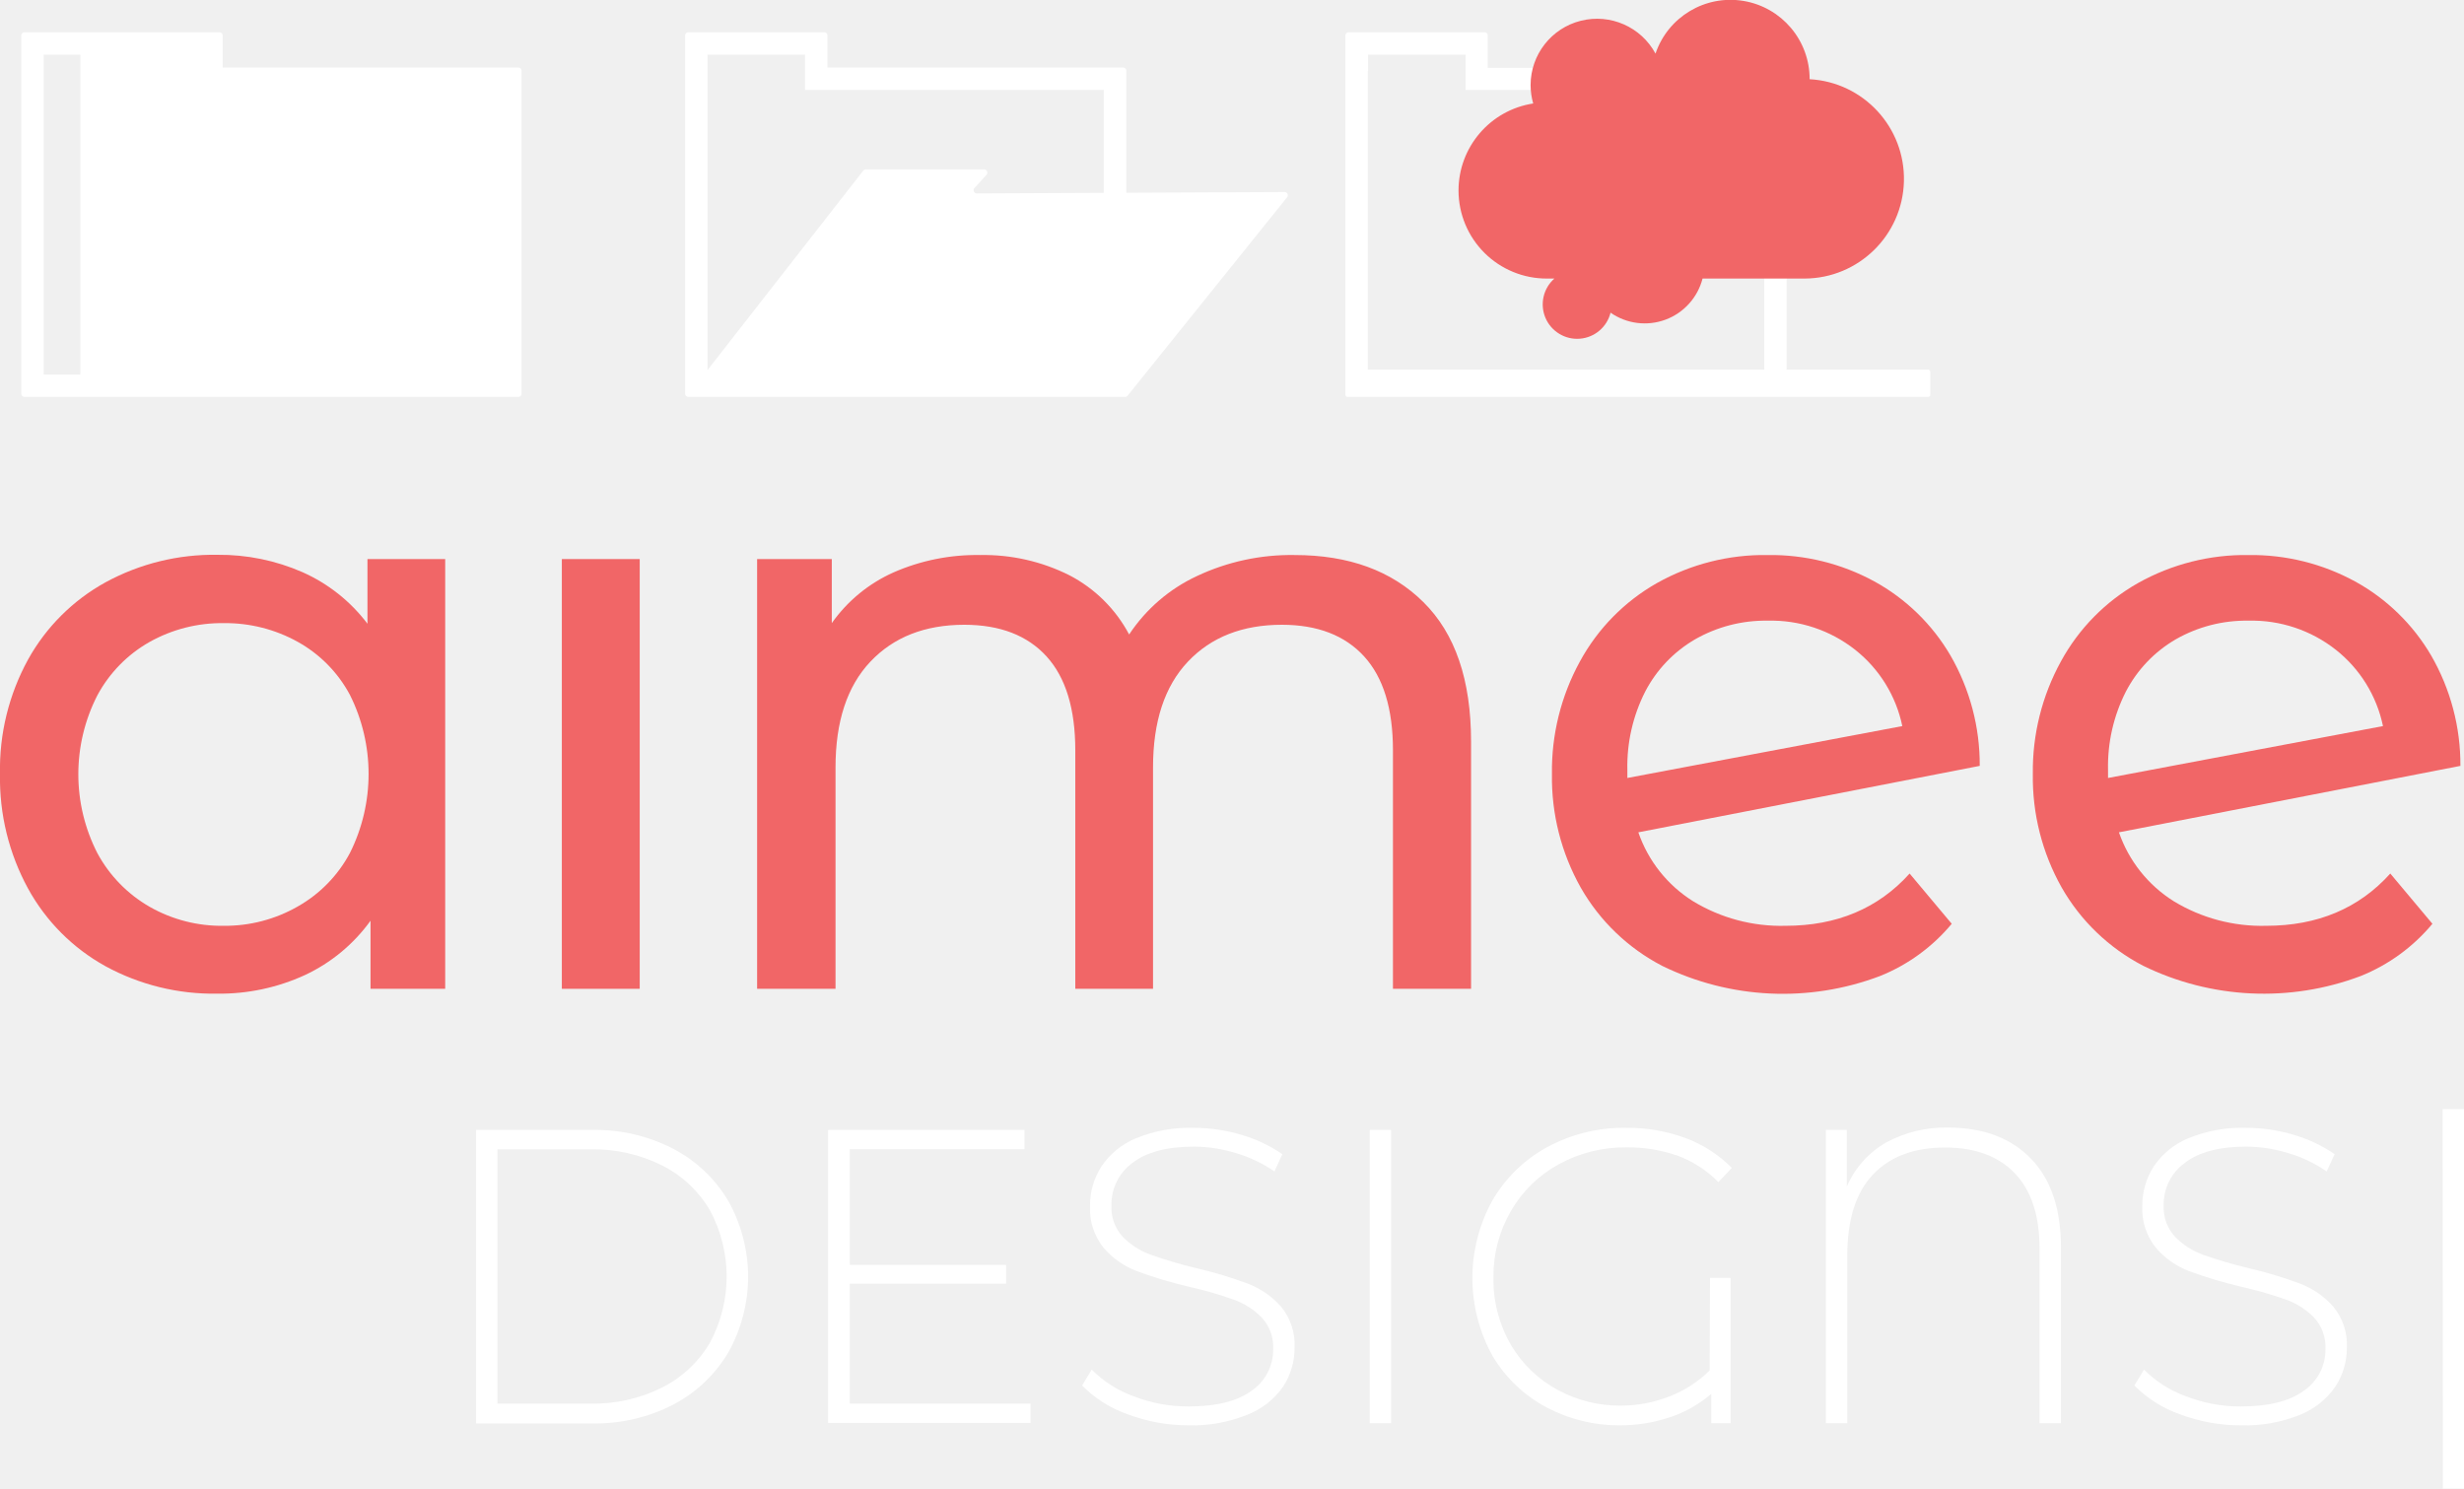
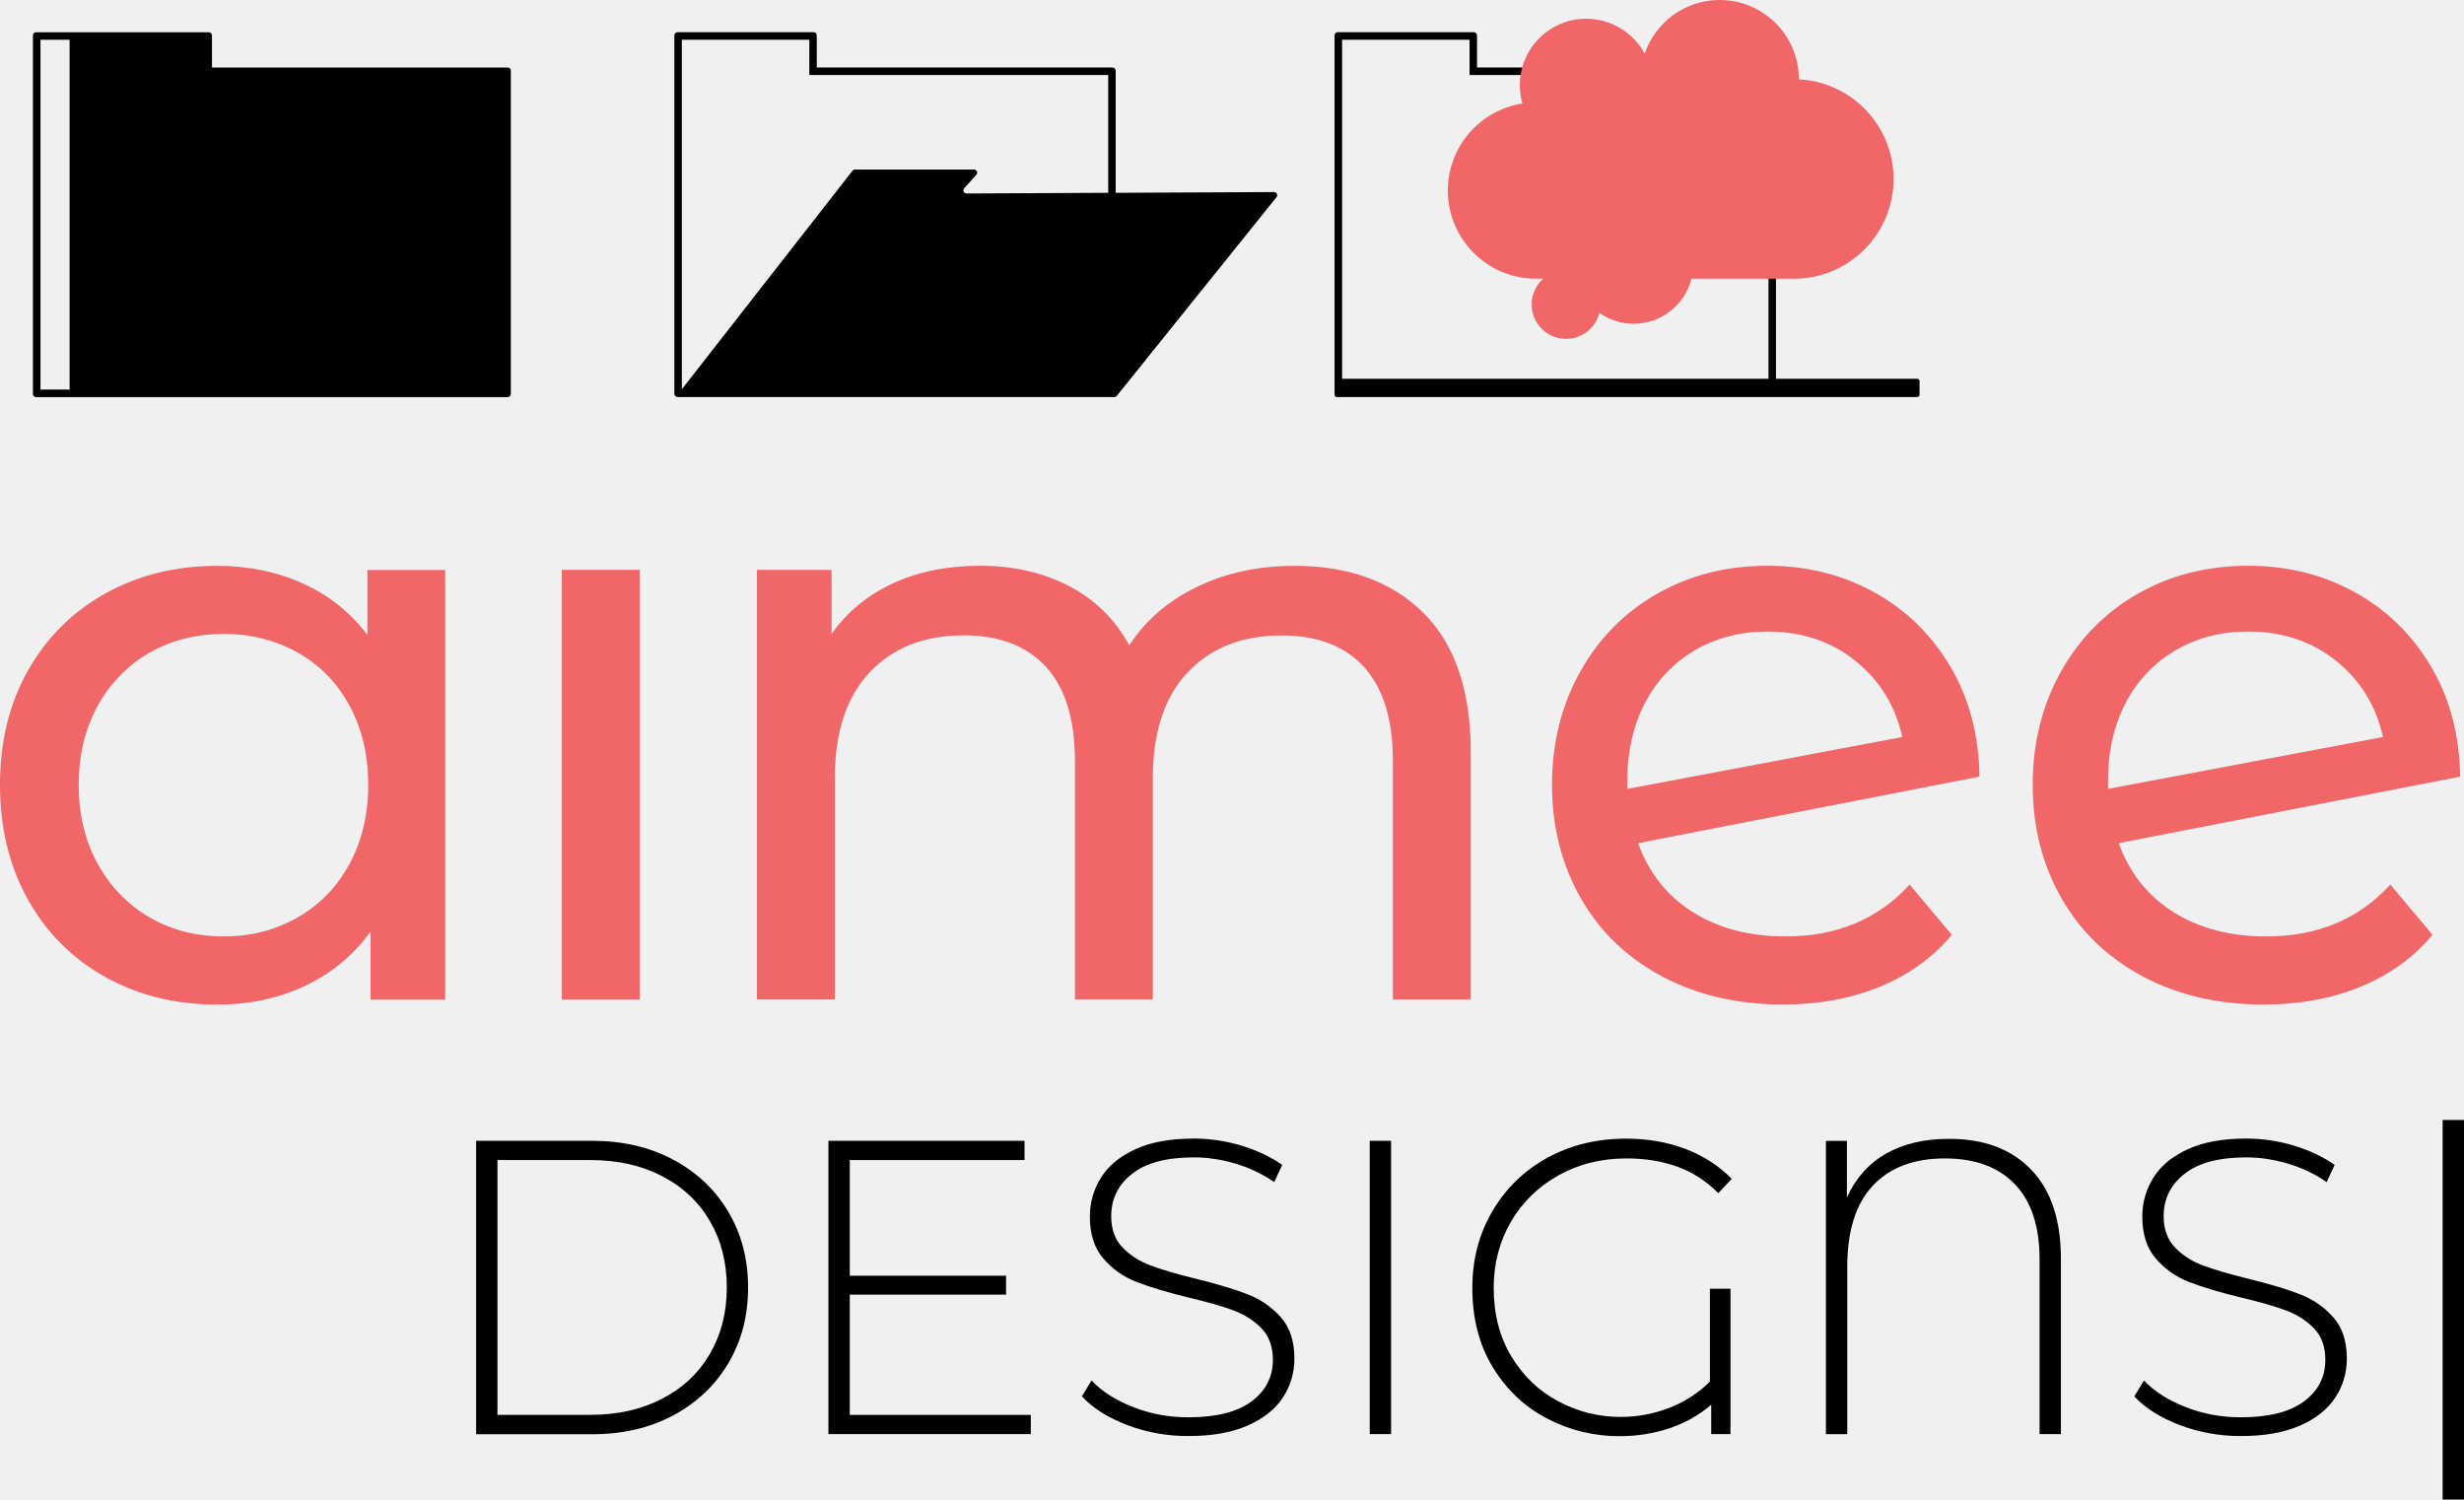
- <svg xmlns="http://www.w3.org/2000/svg" id="Layer_1" data-name="Layer 1" viewBox="0 0 329.97 199.38">
-   <defs>
-     <style>.cls-1{fill:#fff;}.cls-2{fill:#f16667;}</style>
-   </defs>
-   <path class="cls-1" d="M69.43,9.05H29.82V4.74a.42.42,0,0,0-.42-.42H3.28a.42.42,0,0,0-.43.42v48a.42.42,0,0,0,.43.42H69.43a.42.42,0,0,0,.42-.42V9.47A.42.42,0,0,0,69.43,9.05ZM5.85,14.92V7.32h4.91V50.17H5.85Z" />
-   <path class="cls-1" d="M172.05,25.72l-21.21.1V9.47a.42.42,0,0,0-.42-.42H110.81V4.74a.42.42,0,0,0-.42-.42H92.17a.42.42,0,0,0-.42.42v48a.42.42,0,0,0,.42.42h58.5a.42.42,0,0,0,.3-.12l21.38-26.6A.43.43,0,0,0,172.05,25.72ZM94.75,9.47V7.32h13.06v4.73h40V25.83l-17,.08a.43.43,0,0,1-.32-.72l1.63-1.79a.43.43,0,0,0-.32-.71H115.94a.42.42,0,0,0-.3.12L94.75,49.56V9.47Z" />
-   <path class="cls-1" d="M258.21,49.51H239.26v-40a.42.42,0,0,0-.42-.42H199.23V4.74a.42.42,0,0,0-.42-.42H180.59a.42.42,0,0,0-.42.42v48h0v.13a.29.29,0,0,0,.29.29h77.75a.29.29,0,0,0,.29-.29V49.81A.29.29,0,0,0,258.21,49.51Zm-75-40V7.32h13.06v4.73h40V49.51H183.17v-40Z" />
-   <path class="cls-2" d="M195.32,25.52a11.8,11.8,0,0,1,10-11.66,9.15,9.15,0,0,1-.35-2.47,8.9,8.9,0,0,1,16.73-4.21,10.6,10.6,0,0,1,20.64,3.43h0a13.36,13.36,0,0,1-.68,26.7H228a8,8,0,0,1-12.32,4.57,4.61,4.61,0,1,1-7.52-4.57h-1A11.8,11.8,0,0,1,195.32,25.52Z" />
-   <path class="cls-2" d="M59.62,74.88v57.56h-10v-9.12a22.65,22.65,0,0,1-8.79,7.28,27.35,27.35,0,0,1-11.73,2.49,30.25,30.25,0,0,1-15-3.69A26.38,26.38,0,0,1,3.75,119,30.83,30.83,0,0,1,0,103.66,30.55,30.55,0,0,1,3.75,88.35,26.45,26.45,0,0,1,14.12,78a30.25,30.25,0,0,1,15-3.69,27.7,27.7,0,0,1,11.4,2.33,22.25,22.25,0,0,1,8.69,6.9V74.88ZM39.86,121.42a17.9,17.9,0,0,0,7-7.17,23.68,23.68,0,0,0,0-21.18,17.62,17.62,0,0,0-7-7.11A19.94,19.94,0,0,0,30,83.46,19.79,19.79,0,0,0,20,86a18,18,0,0,0-6.95,7.11,23.18,23.18,0,0,0,0,21.18,18.3,18.3,0,0,0,7,7.17A19.42,19.42,0,0,0,30,124,19.56,19.56,0,0,0,39.86,121.42Z" />
-   <path class="cls-2" d="M75.24,74.88H85.67v57.56H75.24Z" />
-   <path class="cls-2" d="M190.61,80.64Q197,86.94,197,99.32v33.12H186.54V100.51q0-8.36-3.86-12.59t-11-4.24q-7.93,0-12.6,4.94t-4.67,14.17v29.65H144V100.51q0-8.36-3.85-12.59t-11-4.24q-7.92,0-12.59,4.94t-4.67,14.17v29.65H101.39V74.88h10v8.58a20.2,20.2,0,0,1,8.26-6.79,27.71,27.71,0,0,1,11.62-2.33,25.56,25.56,0,0,1,11.94,2.71,18.93,18.93,0,0,1,8,7.93,22.06,22.06,0,0,1,9.07-7.82,29.56,29.56,0,0,1,13.09-2.82Q184.25,74.34,190.61,80.64Z" />
-   <path class="cls-2" d="M255.73,117l5.64,6.73a24.23,24.23,0,0,1-9.61,7,36.74,36.74,0,0,1-29.16-1.36,26.75,26.75,0,0,1-10.91-10.48,30.07,30.07,0,0,1-3.86-15.21,30.49,30.49,0,0,1,3.75-15.09A26.8,26.8,0,0,1,221.9,78.09a29.36,29.36,0,0,1,14.82-3.75A29,29,0,0,1,251,77.87a26.69,26.69,0,0,1,10.21,9.94,29.26,29.26,0,0,1,3.91,14.77l-45.72,8.9a17.67,17.67,0,0,0,7.33,9.23A22.71,22.71,0,0,0,239.11,124Q249.43,124,255.73,117ZM227,85.63a17.36,17.36,0,0,0-6.68,7,22.08,22.08,0,0,0-2.39,10.48v1.09l36.82-6.95a17.57,17.57,0,0,0-6.3-10.21,18.18,18.18,0,0,0-11.73-3.91A19,19,0,0,0,227,85.63Z" />
-   <path class="cls-2" d="M320.1,117l5.64,6.73a24.23,24.23,0,0,1-9.61,7A36.74,36.74,0,0,1,287,129.35a26.75,26.75,0,0,1-10.91-10.48,30.07,30.07,0,0,1-3.86-15.21A30.49,30.49,0,0,1,276,88.57a26.8,26.8,0,0,1,10.32-10.48,29.36,29.36,0,0,1,14.82-3.75,29,29,0,0,1,14.23,3.53,26.69,26.69,0,0,1,10.21,9.94,29.26,29.26,0,0,1,3.91,14.77l-45.73,8.9a17.73,17.73,0,0,0,7.34,9.23A22.71,22.71,0,0,0,303.48,124Q313.8,124,320.1,117ZM291.37,85.63a17.36,17.36,0,0,0-6.68,7,22.08,22.08,0,0,0-2.39,10.48v1.09l36.82-6.95a17.57,17.57,0,0,0-6.3-10.21,18.18,18.18,0,0,0-11.73-3.91A19,19,0,0,0,291.37,85.63Z" />
-   <path class="cls-1" d="M63.76,151.34H79.3a22.67,22.67,0,0,1,10.86,2.53,18.46,18.46,0,0,1,7.38,7,20.76,20.76,0,0,1,0,20.26,18.56,18.56,0,0,1-7.38,7,22.78,22.78,0,0,1-10.86,2.52H63.76ZM79.08,188a20.48,20.48,0,0,0,9.59-2.16,15.47,15.47,0,0,0,6.4-6,18.68,18.68,0,0,0,0-17.74,15.47,15.47,0,0,0-6.4-6,20.48,20.48,0,0,0-9.59-2.16H66.62V188Z" />
-   <path class="cls-1" d="M138,188v2.58h-27.1V151.34H137.2v2.58H113.8v15.49h20.93v2.53H113.8V188Z" />
-   <path class="cls-1" d="M151,189.42a16,16,0,0,1-6.09-3.85l1.29-2.13a15,15,0,0,0,5.58,3.56,20,20,0,0,0,7.38,1.38q5.61,0,8.48-2.13a6.66,6.66,0,0,0,2.86-5.56,5.81,5.81,0,0,0-1.52-4.21,9.94,9.94,0,0,0-3.76-2.41,51.41,51.41,0,0,0-6.06-1.74,59.56,59.56,0,0,1-6.93-2.08,11,11,0,0,1-4.43-3.11,8.32,8.32,0,0,1-1.83-5.64,9.6,9.6,0,0,1,1.52-5.25,10.3,10.3,0,0,1,4.63-3.79,19,19,0,0,1,7.77-1.4,22.15,22.15,0,0,1,6.4.95,19,19,0,0,1,5.44,2.58l-1.06,2.31a18.17,18.17,0,0,0-5.2-2.47,19.54,19.54,0,0,0-5.58-.85q-5.45,0-8.25,2.19a6.86,6.86,0,0,0-2.8,5.67,5.81,5.81,0,0,0,1.51,4.21,9.94,9.94,0,0,0,3.76,2.41,58.62,58.62,0,0,0,6.12,1.8,55.85,55.85,0,0,1,6.9,2.08,11.41,11.41,0,0,1,4.41,3.05,8,8,0,0,1,1.82,5.53,9.39,9.39,0,0,1-1.54,5.22A10.46,10.46,0,0,1,167,189.5a19.44,19.44,0,0,1-7.85,1.4A22.9,22.9,0,0,1,151,189.42Z" />
-   <path class="cls-1" d="M183.43,151.34h2.86v39.28h-2.86Z" />
-   <path class="cls-1" d="M327.11,148.55H330v50.83h-2.86Z" />
-   <path class="cls-1" d="M229,171.15h2.75v19.47h-2.58v-3.93a16.49,16.49,0,0,1-5.58,3.15,21,21,0,0,1-6.71,1.06,20.63,20.63,0,0,1-9.68-2.35,18.53,18.53,0,0,1-7.27-6.85,21.5,21.5,0,0,1-.08-20.9,19,19,0,0,1,7.35-7.16,21.56,21.56,0,0,1,10.58-2.58,22.32,22.32,0,0,1,7.94,1.37,17,17,0,0,1,6.2,4l-1.8,1.9a14.83,14.83,0,0,0-5.52-3.56,20,20,0,0,0-6.77-1.09,18.41,18.41,0,0,0-9.11,2.27,16.51,16.51,0,0,0-6.37,6.23A17.2,17.2,0,0,0,200,171a17.39,17.39,0,0,0,2.38,9.2,16.12,16.12,0,0,0,6.29,6,17.49,17.49,0,0,0,8.33,2.07,17.85,17.85,0,0,0,6.42-1.18,15.79,15.79,0,0,0,5.53-3.53Z" />
-   <path class="cls-1" d="M272,155.21q4,4.15,4,11.9v23.51h-2.87v-23.4q0-6.61-3.31-10.07t-9.37-3.45q-6.22,0-9.65,3.64t-3.42,10.89v22.39h-2.87V151.34h2.81v7.58a12.53,12.53,0,0,1,5.27-5.9,16.77,16.77,0,0,1,8.37-2Q268,151.06,272,155.21Z" />
-   <path class="cls-1" d="M291.91,189.42a16,16,0,0,1-6.08-3.85l1.29-2.13A15,15,0,0,0,292.7,187a20,20,0,0,0,7.38,1.38c3.74,0,6.57-.71,8.47-2.13a6.64,6.64,0,0,0,2.87-5.56,5.81,5.81,0,0,0-1.52-4.21,9.94,9.94,0,0,0-3.76-2.41,52.58,52.58,0,0,0-6.06-1.74,59.56,59.56,0,0,1-6.93-2.08,11,11,0,0,1-4.43-3.11,8.32,8.32,0,0,1-1.83-5.64,9.6,9.6,0,0,1,1.52-5.25,10.3,10.3,0,0,1,4.63-3.79,19,19,0,0,1,7.77-1.4,22.15,22.15,0,0,1,6.4.95,19,19,0,0,1,5.44,2.58l-1.07,2.31a18,18,0,0,0-5.19-2.47,19.6,19.6,0,0,0-5.58-.85q-5.44,0-8.25,2.19a6.87,6.87,0,0,0-2.81,5.67,5.81,5.81,0,0,0,1.52,4.21,9.94,9.94,0,0,0,3.76,2.41,57.17,57.17,0,0,0,6.12,1.8,55.85,55.85,0,0,1,6.9,2.08,11.3,11.3,0,0,1,4.4,3.05,8,8,0,0,1,1.83,5.53,9.32,9.32,0,0,1-1.55,5.22A10.49,10.49,0,0,1,308,189.5a19.44,19.44,0,0,1-7.85,1.4A23,23,0,0,1,291.91,189.42Z" />
+ <svg xmlns="http://www.w3.org/2000/svg" version="1.1" id="Layer_1" x="0px" y="0px" viewBox="0 0 329.97 200.82" style="enable-background:new 0 0 329.97 200.82;" xml:space="preserve">
+   <style type="text/css">
+ 	.st0{fill:#F16667;}
+ 	.st1{fill:#664544;}
+ 	.st2{fill:#FFFFFF;}
+ </style>
+   <g>
+     <path class="st0" d="M59.62,76.32v57.56h-9.99v-9.12c-2.32,3.19-5.25,5.61-8.8,7.28c-3.55,1.67-7.46,2.5-11.73,2.5   c-5.58,0-10.57-1.23-14.99-3.69c-4.42-2.46-7.87-5.92-10.37-10.37C1.25,116.01,0,110.89,0,105.1c0-5.79,1.25-10.9,3.75-15.31   c2.5-4.42,5.95-7.86,10.37-10.32c4.42-2.46,9.41-3.69,14.99-3.69c4.13,0,7.93,0.78,11.4,2.34c3.48,1.56,6.37,3.86,8.69,6.9v-8.69   H59.62z M39.86,122.86c2.97-1.7,5.28-4.09,6.95-7.17c1.66-3.08,2.5-6.61,2.5-10.59c0-3.98-0.83-7.51-2.5-10.59   c-1.67-3.08-3.98-5.45-6.95-7.11c-2.97-1.66-6.26-2.5-9.88-2.5c-3.69,0-7.01,0.83-9.94,2.5c-2.93,1.67-5.25,4.04-6.95,7.11   c-1.7,3.08-2.55,6.61-2.55,10.59c0,3.98,0.85,7.51,2.55,10.59c1.7,3.08,4.02,5.47,6.95,7.17c2.93,1.7,6.24,2.55,9.94,2.55   C33.59,125.41,36.89,124.56,39.86,122.86z" />
+     <path class="st0" d="M75.24,76.32h10.43v57.56H75.24V76.32z" />
+     <path class="st0" d="M190.61,82.07c4.24,4.2,6.35,10.43,6.35,18.68v33.12h-10.43v-31.93c0-5.57-1.29-9.77-3.86-12.6   c-2.57-2.82-6.24-4.24-11.02-4.24c-5.29,0-9.49,1.65-12.6,4.94c-3.11,3.3-4.67,8.02-4.67,14.17v29.65h-10.43v-31.93   c0-5.57-1.29-9.77-3.86-12.6c-2.57-2.82-6.24-4.24-11.02-4.24c-5.29,0-9.49,1.65-12.6,4.94c-3.11,3.3-4.67,8.02-4.67,14.17v29.65   h-10.43V76.32h9.99v8.58c2.1-2.97,4.85-5.23,8.25-6.79c3.4-1.56,7.28-2.34,11.62-2.34c4.49,0,8.47,0.91,11.95,2.72   c3.48,1.81,6.15,4.45,8.04,7.93c2.17-3.33,5.19-5.94,9.07-7.82c3.87-1.88,8.24-2.82,13.09-2.82   C180.63,75.78,186.37,77.88,190.61,82.07z" />
+     <path class="st0" d="M255.73,118.46l5.65,6.73c-2.54,3.04-5.74,5.36-9.61,6.95c-3.87,1.59-8.2,2.39-12.98,2.39   c-6.08,0-11.48-1.25-16.18-3.75c-4.71-2.5-8.35-5.99-10.91-10.48c-2.57-4.49-3.86-9.56-3.86-15.2c0-5.57,1.25-10.61,3.75-15.1   c2.5-4.49,5.94-7.98,10.32-10.48c4.38-2.5,9.32-3.75,14.82-3.75c5.21,0,9.95,1.18,14.23,3.53c4.27,2.35,7.67,5.67,10.21,9.94   c2.53,4.27,3.84,9.2,3.91,14.77l-45.72,8.91c1.45,3.98,3.89,7.06,7.33,9.23c3.44,2.17,7.58,3.26,12.43,3.26   C245.99,125.41,251.53,123.09,255.73,118.46z M227,87.07c-2.86,1.67-5.09,4-6.68,7.01c-1.59,3.01-2.39,6.5-2.39,10.48v1.09   l36.82-6.95c-0.94-4.2-3.04-7.6-6.3-10.21c-3.26-2.61-7.17-3.91-11.73-3.91C233.1,84.57,229.86,85.41,227,87.07z" />
+     <path class="st0" d="M320.1,118.46l5.65,6.73c-2.54,3.04-5.74,5.36-9.61,6.95c-3.87,1.59-8.2,2.39-12.98,2.39   c-6.08,0-11.48-1.25-16.18-3.75c-4.71-2.5-8.35-5.99-10.91-10.48c-2.57-4.49-3.86-9.56-3.86-15.2c0-5.57,1.25-10.61,3.75-15.1   c2.5-4.49,5.94-7.98,10.32-10.48c4.38-2.5,9.32-3.75,14.82-3.75c5.21,0,9.95,1.18,14.23,3.53c4.27,2.35,7.67,5.67,10.21,9.94   c2.53,4.27,3.84,9.2,3.91,14.77l-45.72,8.91c1.45,3.98,3.89,7.06,7.33,9.23c3.44,2.17,7.58,3.26,12.43,3.26   C310.36,125.41,315.9,123.09,320.1,118.46z M291.37,87.07c-2.86,1.67-5.09,4-6.68,7.01c-1.59,3.01-2.39,6.5-2.39,10.48v1.09   l36.82-6.95c-0.94-4.2-3.04-7.6-6.3-10.21c-3.26-2.61-7.17-3.91-11.73-3.91C297.47,84.57,294.23,85.41,291.37,87.07z" />
+   </g>
+   <path d="M67.99,9.05h-39.6v-4.3c0-0.24-0.19-0.43-0.43-0.43h-4.9c0,0,0,0,0,0H4.84c-0.24,0-0.43,0.19-0.43,0.43v4.73v5.45v37.82  c0,0.24,0.19,0.43,0.43,0.43h4.9c0,0,0,0,0,0h58.24c0.24,0,0.43-0.19,0.43-0.43V9.47C68.42,9.24,68.23,9.05,67.99,9.05z M5.42,14.92  V9.47V5.32h3.9v4.15v5.45v37.25h-3.9V14.92z" />
+   <path d="M170.61,25.72l-21.2,0.1V9.47c0-0.24-0.19-0.43-0.43-0.43h-39.6v-4.3c0-0.24-0.19-0.43-0.43-0.43H90.74  c-0.24,0-0.43,0.19-0.43,0.43v4.73v5.45v37.82c0,0.24,0.19,0.43,0.43,0.43h0.62c0,0,0,0,0,0h57.87c0.11,0,0.22-0.04,0.3-0.12  l21.38-26.6C171.18,26.18,170.99,25.72,170.61,25.72z M91.31,9.47V5.32h17.07v3.73v1h1h39.03v15.77l-18.96,0.09  c-0.37,0-0.57-0.44-0.32-0.71l1.62-1.79c0.25-0.27,0.05-0.71-0.32-0.71H114.5c-0.11,0-0.22,0.04-0.3,0.12L91.31,52.13v-37.2V9.47z" />
+   <g>
+     <path d="M63.76,152.78H79.3c4.08,0,7.7,0.84,10.86,2.53s5.62,4.01,7.38,6.99c1.76,2.97,2.64,6.35,2.64,10.13s-0.88,7.15-2.64,10.13   c-1.76,2.97-4.22,5.3-7.38,6.99s-6.78,2.53-10.86,2.53H63.76V152.78z M79.08,189.48c3.63,0,6.83-0.72,9.6-2.16   c2.77-1.44,4.9-3.45,6.4-6.03s2.25-5.54,2.25-8.87s-0.75-6.29-2.25-8.87c-1.5-2.58-3.63-4.59-6.4-6.03   c-2.77-1.44-5.97-2.16-9.6-2.16H66.62v34.12H79.08z" />
+     <path d="M138.04,189.48v2.58h-27.1v-39.28h26.26v2.58h-23.4v15.49h20.93v2.53H113.8v16.11H138.04z" />
+     <path d="M150.97,190.85c-2.6-0.99-4.63-2.27-6.09-3.84l1.29-2.13c1.38,1.46,3.25,2.65,5.58,3.56c2.34,0.92,4.8,1.37,7.38,1.37   c3.74,0,6.57-0.71,8.47-2.13c1.91-1.42,2.86-3.27,2.86-5.56c0-1.76-0.5-3.16-1.51-4.21c-1.01-1.05-2.26-1.85-3.76-2.41   c-1.5-0.56-3.52-1.14-6.06-1.74c-2.88-0.71-5.19-1.4-6.93-2.08c-1.74-0.67-3.22-1.71-4.43-3.12c-1.22-1.4-1.82-3.28-1.82-5.64   c0-1.91,0.51-3.66,1.52-5.25c1.01-1.59,2.55-2.85,4.63-3.79s4.67-1.4,7.77-1.4c2.17,0,4.3,0.32,6.4,0.95   c2.09,0.64,3.91,1.5,5.44,2.58l-1.07,2.3c-1.57-1.08-3.3-1.91-5.19-2.47c-1.89-0.56-3.75-0.84-5.58-0.84   c-3.63,0-6.38,0.73-8.25,2.19c-1.87,1.46-2.81,3.35-2.81,5.67c0,1.76,0.5,3.16,1.52,4.21c1.01,1.05,2.26,1.85,3.76,2.41   c1.5,0.56,3.54,1.16,6.12,1.79c2.88,0.71,5.18,1.4,6.9,2.08c1.72,0.67,3.19,1.69,4.41,3.06c1.22,1.37,1.82,3.21,1.82,5.53   c0,1.91-0.51,3.65-1.54,5.22c-1.03,1.57-2.61,2.83-4.74,3.76c-2.13,0.94-4.75,1.4-7.86,1.4   C156.31,192.34,153.57,191.84,150.97,190.85z" />
+     <path d="M183.43,152.78h2.86v39.28h-2.86V152.78z" />
+     <path d="M327.11,149.99h2.86v50.83h-2.86V149.99z" />
+     <path d="M228.99,172.59h2.75v19.47h-2.58v-3.93c-1.61,1.38-3.47,2.43-5.58,3.14c-2.11,0.71-4.35,1.07-6.71,1.07   c-3.44,0-6.67-0.79-9.68-2.36c-3.01-1.57-5.43-3.85-7.27-6.85c-1.83-2.99-2.75-6.55-2.75-10.66c0-3.78,0.89-7.19,2.67-10.24   c1.78-3.05,4.23-5.43,7.35-7.16c3.12-1.72,6.65-2.58,10.58-2.58c2.88,0,5.53,0.46,7.94,1.38c2.41,0.92,4.48,2.25,6.2,4.01   l-1.8,1.91c-1.65-1.65-3.49-2.83-5.53-3.56c-2.04-0.73-4.29-1.09-6.76-1.09c-3.37,0-6.41,0.76-9.12,2.27   c-2.71,1.52-4.83,3.59-6.37,6.23c-1.53,2.64-2.3,5.58-2.3,8.84c0,3.52,0.79,6.58,2.38,9.2c1.59,2.62,3.68,4.62,6.29,6   c2.6,1.38,5.38,2.08,8.33,2.08c2.21,0,4.35-0.39,6.42-1.18c2.08-0.79,3.92-1.96,5.53-3.54V172.59z" />
+     <path d="M272.01,156.65c2.66,2.77,3.98,6.73,3.98,11.9v23.51h-2.86v-23.4c0-4.41-1.1-7.77-3.31-10.07   c-2.21-2.3-5.33-3.45-9.37-3.45c-4.15,0-7.37,1.22-9.65,3.65c-2.28,2.43-3.42,6.06-3.42,10.89v22.39h-2.86v-39.28h2.81v7.58   c1.2-2.62,2.96-4.58,5.27-5.89c2.32-1.31,5.11-1.96,8.36-1.96C265.67,152.5,269.35,153.88,272.01,156.65z" />
+     <path d="M291.91,190.85c-2.6-0.99-4.63-2.27-6.09-3.84l1.29-2.13c1.38,1.46,3.25,2.65,5.58,3.56c2.34,0.92,4.8,1.37,7.38,1.37   c3.74,0,6.57-0.71,8.47-2.13c1.91-1.42,2.86-3.27,2.86-5.56c0-1.76-0.5-3.16-1.51-4.21c-1.01-1.05-2.26-1.85-3.76-2.41   c-1.5-0.56-3.52-1.14-6.06-1.74c-2.88-0.71-5.19-1.4-6.93-2.08c-1.74-0.67-3.22-1.71-4.43-3.12c-1.22-1.4-1.82-3.28-1.82-5.64   c0-1.91,0.51-3.66,1.52-5.25c1.01-1.59,2.55-2.85,4.63-3.79s4.67-1.4,7.77-1.4c2.17,0,4.3,0.32,6.4,0.95   c2.09,0.64,3.91,1.5,5.44,2.58l-1.07,2.3c-1.57-1.08-3.3-1.91-5.19-2.47c-1.89-0.56-3.75-0.84-5.58-0.84   c-3.63,0-6.38,0.73-8.25,2.19c-1.87,1.46-2.81,3.35-2.81,5.67c0,1.76,0.5,3.16,1.52,4.21c1.01,1.05,2.26,1.85,3.76,2.41   c1.5,0.56,3.54,1.16,6.12,1.79c2.88,0.71,5.18,1.4,6.9,2.08c1.72,0.67,3.19,1.69,4.41,3.06c1.22,1.37,1.82,3.21,1.82,5.53   c0,1.91-0.51,3.65-1.54,5.22c-1.03,1.57-2.61,2.83-4.74,3.76c-2.13,0.94-4.75,1.4-7.86,1.4   C297.26,192.34,294.52,191.84,291.91,190.85z" />
+   </g>
+   <path d="M256.77,50.73h-18.94V9.47c0-0.24-0.19-0.43-0.43-0.43h-39.6v-4.3c0-0.24-0.19-0.43-0.43-0.43h-18.22  c-0.24,0-0.43,0.19-0.43,0.43v4.73v5.45v37.82c0,0,0,0,0,0v0.13c0,0.16,0.13,0.3,0.3,0.3h77.74c0.16,0,0.3-0.13,0.3-0.3v-1.85  C257.07,50.86,256.93,50.73,256.77,50.73z M179.73,9.47V5.32h17.07v3.73v1h1h39.03v40.68h-57.1v-35.8V9.47z" />
+   <path class="st0" d="M193.89,25.52c0-5.9,4.33-10.79,9.99-11.66c-0.23-0.78-0.35-1.61-0.35-2.46c0-4.91,3.98-8.89,8.89-8.89  c3.38,0,6.33,1.89,7.83,4.67C221.68,3,225.63,0,230.29,0c5.86,0,10.61,4.75,10.61,10.61c0,0.01,0,0.01,0,0.02  c7.06,0.35,12.68,6.19,12.68,13.34c0,7.38-5.98,13.36-13.36,13.36c-2.99,0-8.17,0-13.71,0c-0.87,3.46-4,6.03-7.73,6.03  c-1.71,0-3.29-0.54-4.59-1.46c-0.5,2-2.31,3.48-4.47,3.48c-2.55,0-4.61-2.06-4.61-4.61c0-1.37,0.6-2.6,1.56-3.45  c-0.35,0-0.69,0-0.99,0C199.17,37.32,193.89,32.03,193.89,25.52z" />
</svg>
